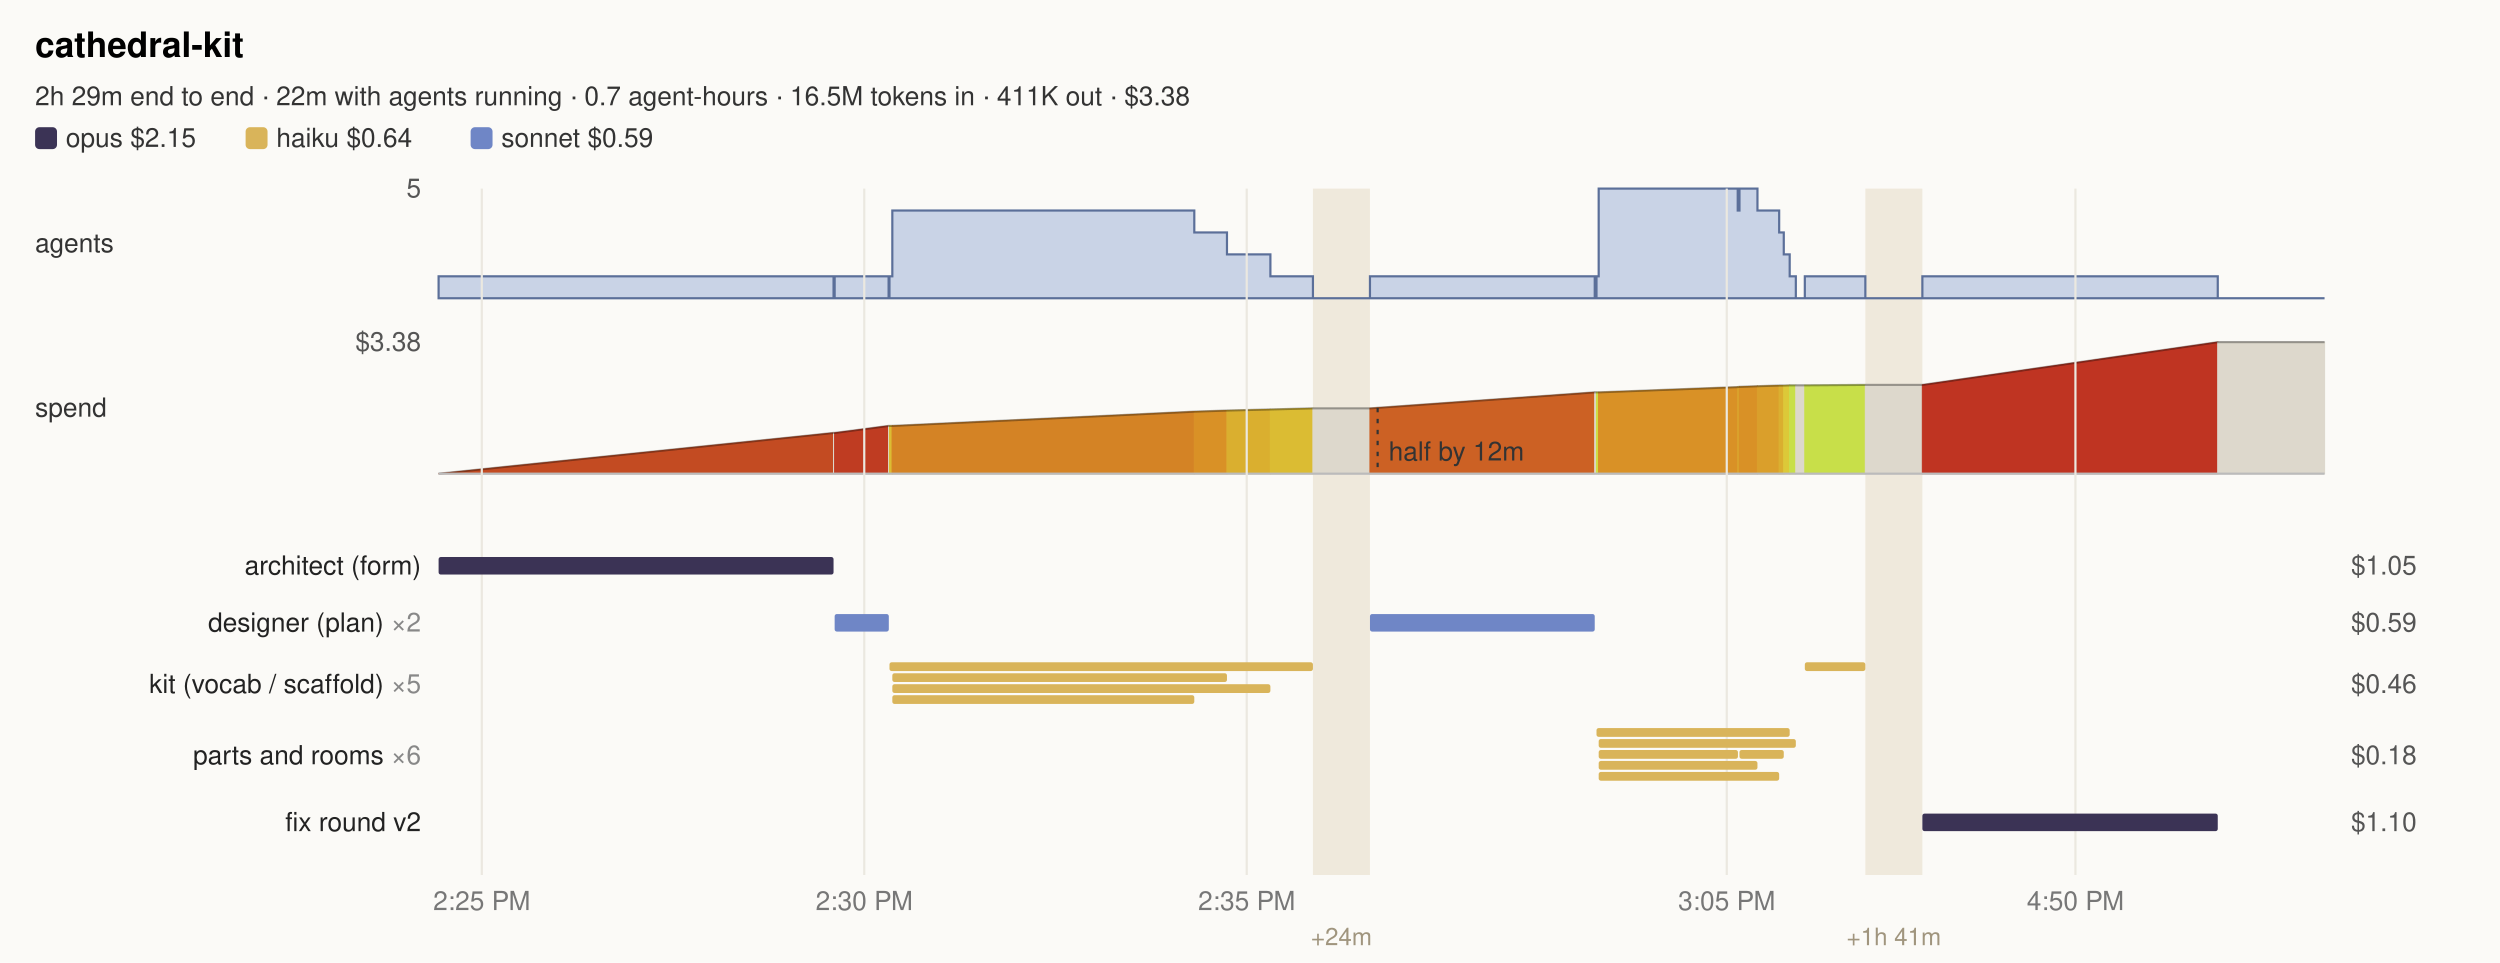
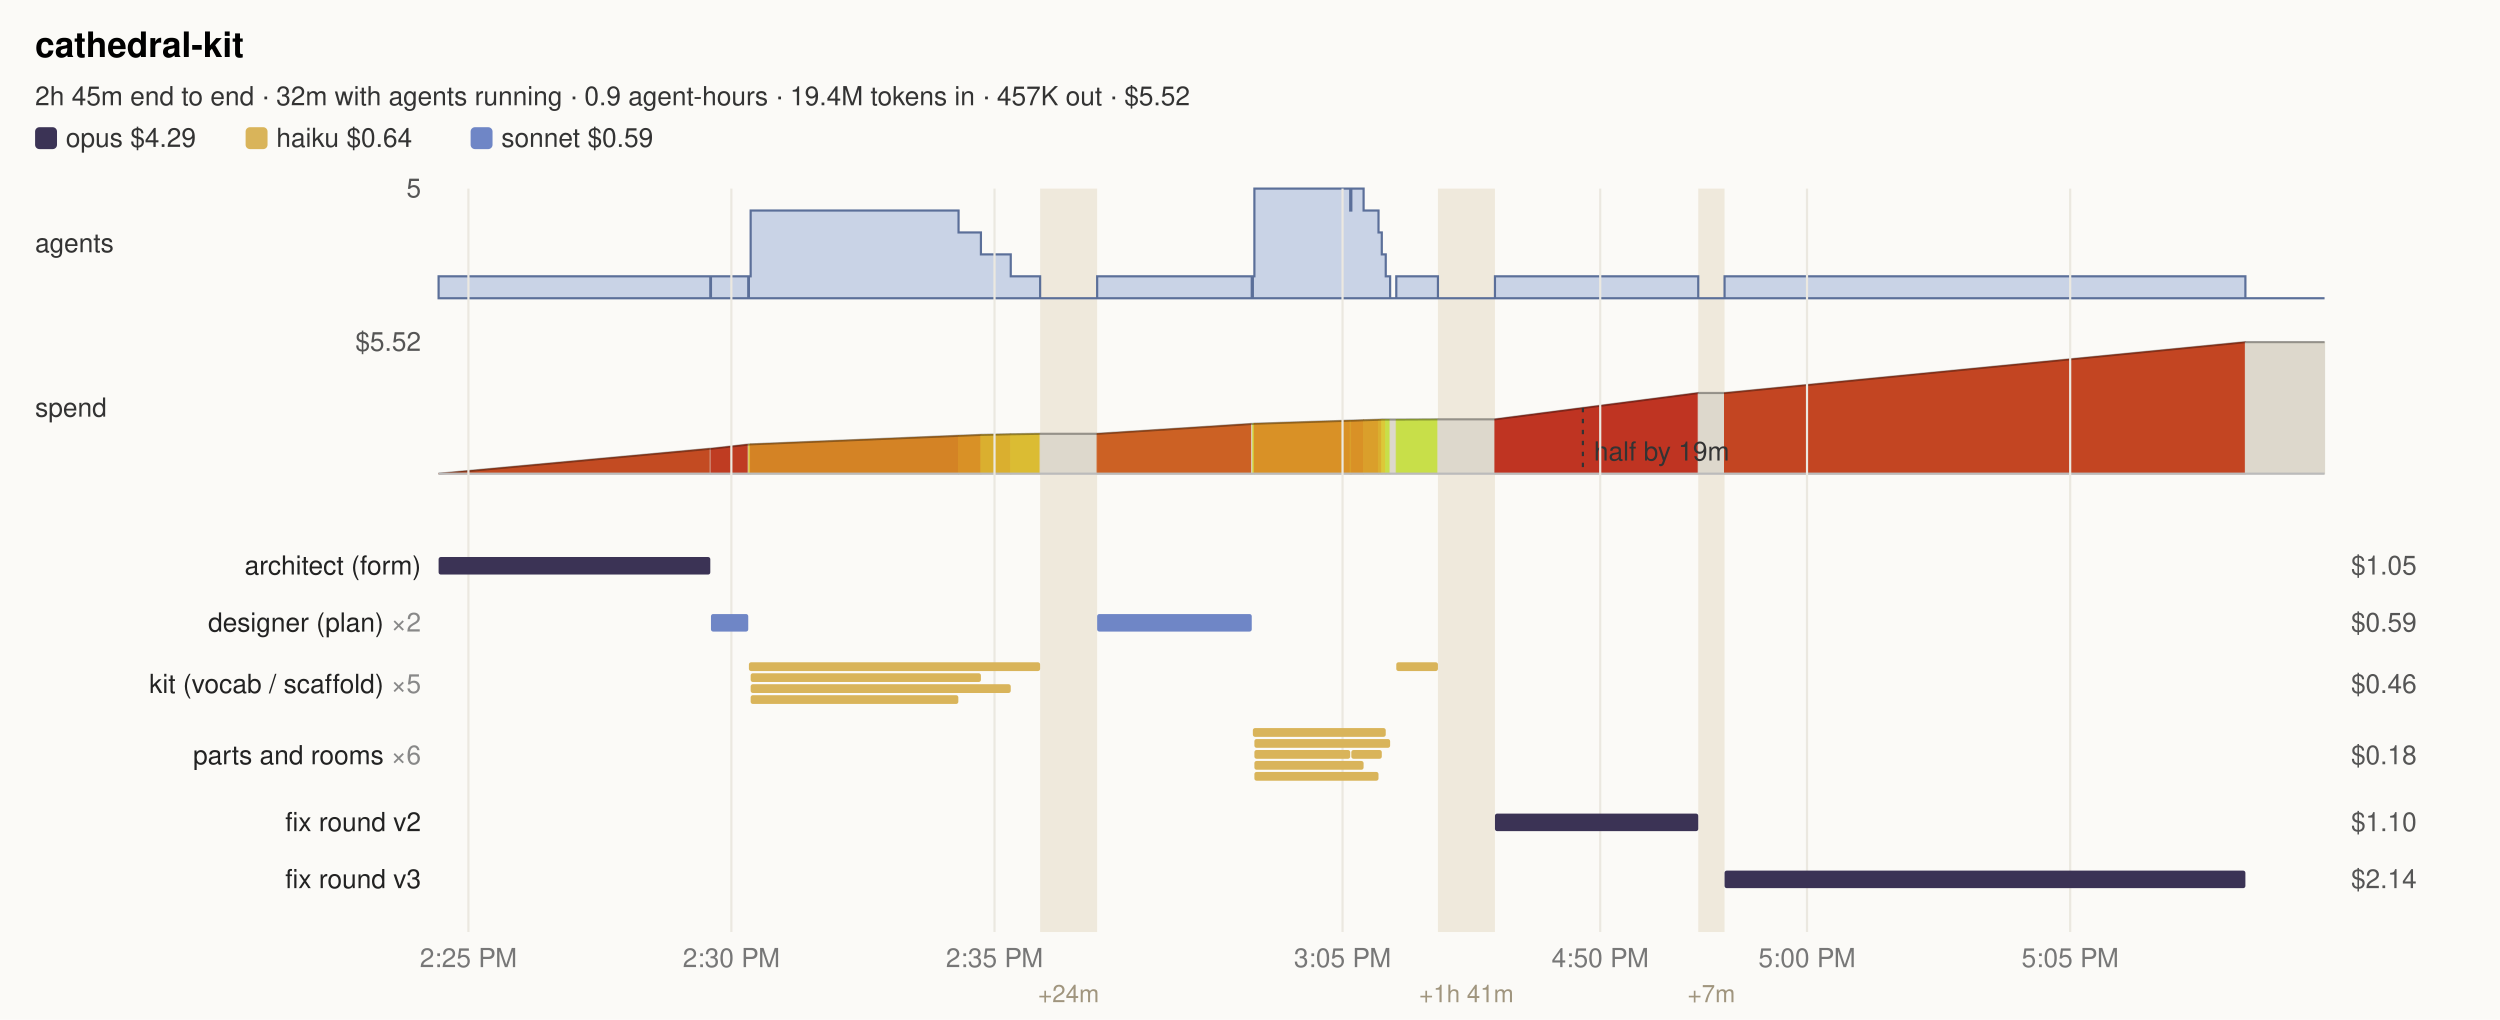
- <svg xmlns="http://www.w3.org/2000/svg" width="1140" height="439" font-family="Helvetica,Arial,sans-serif" font-size="12">
+ <svg xmlns="http://www.w3.org/2000/svg" width="1140" height="465" font-family="Helvetica,Arial,sans-serif" font-size="12">
  <defs>
    <pattern id="idle" width="8" height="8" patternUnits="userSpaceOnUse" patternTransform="rotate(45)">
      <rect width="8" height="8" fill="#f4f0e6" />
      <line x1="0" y1="0" x2="0" y2="8" stroke="#e6dfcd" stroke-width="3" />
    </pattern>
  </defs>
  <rect width="100%" height="100%" fill="#fbfaf7" />
-   <rect x="598.7" y="86" width="26.0" height="313" fill="#efe9dc" />
-   <rect x="850.6" y="86" width="26.0" height="313" fill="#efe9dc" />
+   <rect x="474.3" y="86" width="26.0" height="339" fill="#efe9dc" />
+   <rect x="655.7" y="86" width="26.0" height="339" fill="#efe9dc" />
+   <rect x="774.4" y="86" width="12.0" height="339" fill="#efe9dc" />
  <text x="16" y="26" font-size="16" font-weight="bold">cathedral-kit</text>
-   <text x="16" y="48" fill="#333">2h 29m end to end · 22m with agents running · 0.7 agent-hours · 16.5M tokens in · 411K out · $3.38</text>
+   <text x="16" y="48" fill="#333">2h 45m end to end · 32m with agents running · 0.9 agent-hours · 19.4M tokens in · 457K out · $5.52</text>
  <rect x="16" y="58" width="10" height="10" rx="2" fill="#3b3355" />
-   <text x="30" y="67" fill="#333">opus $2.15</text>
+   <text x="30" y="67" fill="#333">opus $4.29</text>
  <rect x="112" y="58" width="10" height="10" rx="2" fill="#d9b45a" />
  <text x="126" y="67" fill="#333">haiku $0.64</text>
  <rect x="214.6" y="58" width="10" height="10" rx="2" fill="#6f86c6" />
  <text x="228.6" y="67" fill="#333">sonnet $0.59</text>
  <text x="16" y="115" fill="#333">agents</text>
  <text x="192" y="90" text-anchor="end" fill="#555">5</text>
-   <polygon points="200,136 200.0,136.0 200.0,126.0 380.1,126.0 380.1,136.0 380.6,136.0 380.6,126.0 405.2,126.0 405.2,136.0 405.6,136.0 405.6,126.0 406.9,126.0 406.9,116.0 406.9,116.0 406.9,106.0 406.9,106.0 406.9,96.0 544.6,96.0 544.6,106.0 559.5,106.0 559.5,116.0 579.3,116.0 579.3,126.0 598.7,126.0 598.7,136.0 624.7,136.0 624.7,126.0 727.2,126.0 727.2,136.0 728.0,136.0 728.0,126.0 729.0,126.0 729.0,116.0 729.0,116.0 729.0,106.0 729.0,106.0 729.0,96.0 729.0,96.0 729.0,86.0 792.4,86.0 792.4,96.0 793.2,96.0 793.2,86.0 801.4,86.0 801.4,96.0 811.3,96.0 811.3,106.0 813.4,106.0 813.4,116.0 816.1,116.0 816.1,126.0 818.9,126.0 818.9,136.0 823.0,136.0 823.0,126.0 850.6,126.0 850.6,136.0 876.6,136.0 876.6,126.0 1011.3,126.0 1011.3,136.0 1060,136" fill="#c9d3e6" stroke="#5b6f99" stroke-width="1" />
-   <polygon points="200.0,216 200.0,216.0 380.1,197.4 380.1,216" fill="hsl(15,70%,45%)" stroke="hsl(15,70%,45%)" stroke-width="0.5" />
-   <polygon points="380.1,216 380.1,197.4 380.6,197.4 380.6,216" fill="#ddd8cc" stroke="#ddd8cc" stroke-width="0.5" />
-   <polygon points="380.6,216 380.6,197.4 405.2,194.2 405.2,216" fill="hsl(10,70%,44%)" stroke="hsl(10,70%,44%)" stroke-width="0.5" />
-   <polygon points="405.2,216 405.2,194.2 405.6,194.2 405.6,216" fill="#ddd8cc" stroke="#ddd8cc" stroke-width="0.5" />
-   <polygon points="405.6,216 405.6,194.2 406.9,194.2 406.9,216" fill="hsl(49,70%,53%)" stroke="hsl(49,70%,53%)" stroke-width="0.5" />
-   <polygon points="406.9,216 406.9,194.2 406.9,194.2 406.9,216" fill="hsl(38,70%,51%)" stroke="hsl(38,70%,51%)" stroke-width="0.5" />
-   <polygon points="406.9,216 406.9,194.2 406.9,194.2 406.9,216" fill="hsl(36,70%,50%)" stroke="hsl(36,70%,50%)" stroke-width="0.5" />
-   <polygon points="406.9,216 406.9,194.2 544.6,187.7 544.6,216" fill="hsl(32,70%,49%)" stroke="hsl(32,70%,49%)" stroke-width="0.5" />
-   <polygon points="544.6,216 544.6,187.7 559.5,187.2 559.5,216" fill="hsl(36,70%,50%)" stroke="hsl(36,70%,50%)" stroke-width="0.5" />
-   <polygon points="559.5,216 559.5,187.2 579.3,186.7 579.3,216" fill="hsl(45,70%,52%)" stroke="hsl(45,70%,52%)" stroke-width="0.5" />
-   <polygon points="579.3,216 579.3,186.7 598.7,186.2 598.7,216" fill="hsl(49,70%,53%)" stroke="hsl(49,70%,53%)" stroke-width="0.5" />
-   <polygon points="598.7,216 598.7,186.2 624.7,186.2 624.7,216" fill="#ddd8cc" stroke="#ddd8cc" stroke-width="0.5" />
-   <polygon points="624.7,216 624.7,186.2 727.2,178.9 727.2,216" fill="hsl(22,70%,47%)" stroke="hsl(22,70%,47%)" stroke-width="0.5" />
-   <polygon points="727.2,216 727.2,178.9 728.0,178.9 728.0,216" fill="#ddd8cc" stroke="#ddd8cc" stroke-width="0.5" />
-   <polygon points="728.0,216 728.0,178.9 729.0,178.9 729.0,216" fill="hsl(66,70%,57%)" stroke="hsl(66,70%,57%)" stroke-width="0.5" />
-   <polygon points="729.0,216 729.0,178.9 729.0,178.9 729.0,216" fill="hsl(53,70%,54%)" stroke="hsl(53,70%,54%)" stroke-width="0.5" />
-   <polygon points="729.0,216 729.0,178.9 729.0,178.9 729.0,216" fill="hsl(46,70%,53%)" stroke="hsl(46,70%,53%)" stroke-width="0.5" />
-   <polygon points="729.0,216 729.0,178.9 729.0,178.9 729.0,216" fill="hsl(40,70%,51%)" stroke="hsl(40,70%,51%)" stroke-width="0.5" />
-   <polygon points="729.0,216 729.0,178.9 792.4,176.5 792.4,216" fill="hsl(36,70%,50%)" stroke="hsl(36,70%,50%)" stroke-width="0.5" />
-   <polygon points="792.4,216 792.4,176.5 793.2,176.4 793.2,216" fill="hsl(41,70%,51%)" stroke="hsl(41,70%,51%)" stroke-width="0.5" />
-   <polygon points="793.2,216 793.2,176.4 801.4,176.1 801.4,216" fill="hsl(36,70%,50%)" stroke="hsl(36,70%,50%)" stroke-width="0.5" />
-   <polygon points="801.4,216 801.4,176.1 811.3,175.8 811.3,216" fill="hsl(40,70%,51%)" stroke="hsl(40,70%,51%)" stroke-width="0.5" />
-   <polygon points="811.3,216 811.3,175.8 813.4,175.8 813.4,216" fill="hsl(45,70%,52%)" stroke="hsl(45,70%,52%)" stroke-width="0.5" />
-   <polygon points="813.4,216 813.4,175.8 816.1,175.7 816.1,216" fill="hsl(53,70%,54%)" stroke="hsl(53,70%,54%)" stroke-width="0.5" />
-   <polygon points="816.1,216 816.1,175.7 818.9,175.7 818.9,216" fill="hsl(69,70%,58%)" stroke="hsl(69,70%,58%)" stroke-width="0.5" />
-   <polygon points="818.9,216 818.9,175.7 823.0,175.7 823.0,216" fill="#ddd8cc" stroke="#ddd8cc" stroke-width="0.5" />
-   <polygon points="823.0,216 823.0,175.7 850.6,175.5 850.6,216" fill="hsl(69,70%,58%)" stroke="hsl(69,70%,58%)" stroke-width="0.5" />
-   <polygon points="850.6,216 850.6,175.5 876.6,175.5 876.6,216" fill="#ddd8cc" stroke="#ddd8cc" stroke-width="0.5" />
-   <polygon points="876.6,216 876.6,175.5 1011.3,156.0 1011.3,216" fill="hsl(7,70%,44%)" stroke="hsl(7,70%,44%)" stroke-width="0.5" />
-   <polygon points="1011.3,216 1011.3,156.0 1060.0,156.0 1060.0,216" fill="#ddd8cc" stroke="#ddd8cc" stroke-width="0.5" />
-   <polyline points="200.0,216.0 380.1,197.4 380.1,197.4 380.6,197.4 380.6,197.4 405.2,194.2 405.2,194.2 405.6,194.2 405.6,194.2 406.9,194.2 406.9,194.2 406.9,194.2 406.9,194.2 406.9,194.2 406.9,194.2 544.6,187.7 544.6,187.7 559.5,187.2 559.5,187.2 579.3,186.7 579.3,186.7 598.7,186.2 598.7,186.2 624.7,186.2 624.7,186.2 727.2,178.9 727.2,178.9 728.0,178.9 728.0,178.9 729.0,178.9 729.0,178.9 729.0,178.9 729.0,178.9 729.0,178.9 729.0,178.9 729.0,178.9 729.0,178.9 792.4,176.5 792.4,176.5 793.2,176.4 793.2,176.4 801.4,176.1 801.4,176.1 811.3,175.8 811.3,175.8 813.4,175.8 813.4,175.8 816.1,175.7 816.1,175.7 818.9,175.7 818.9,175.7 823.0,175.7 823.0,175.7 850.6,175.5 850.6,175.5 876.6,175.5 876.6,175.5 1011.3,156.0 1011.3,156.0 1060.0,156.0" fill="none" stroke="#0005" stroke-width="1" />
+   <polygon points="200,136 200.0,136.0 200.0,126.0 323.9,126.0 323.9,136.0 324.2,136.0 324.2,126.0 341.2,126.0 341.2,136.0 341.5,136.0 341.5,126.0 342.3,126.0 342.3,116.0 342.3,116.0 342.3,106.0 342.3,106.0 342.3,96.0 437.1,96.0 437.1,106.0 447.3,106.0 447.3,116.0 460.9,116.0 460.9,126.0 474.3,126.0 474.3,136.0 500.3,136.0 500.3,126.0 570.8,126.0 570.8,136.0 571.3,136.0 571.3,126.0 572.0,126.0 572.0,116.0 572.0,116.0 572.0,106.0 572.0,106.0 572.0,96.0 572.0,96.0 572.0,86.0 615.7,86.0 615.7,96.0 616.2,96.0 616.2,86.0 621.8,86.0 621.8,96.0 628.6,96.0 628.6,106.0 630.1,106.0 630.1,116.0 631.9,116.0 631.9,126.0 633.9,126.0 633.9,136.0 636.7,136.0 636.7,126.0 655.7,126.0 655.7,136.0 681.7,136.0 681.7,126.0 774.4,126.0 774.4,136.0 786.4,136.0 786.4,126.0 1023.9,126.0 1023.9,136.0 1060,136" fill="#c9d3e6" stroke="#5b6f99" stroke-width="1" />
+   <polygon points="200.0,216 200.0,216.0 323.9,204.6 323.9,216" fill="hsl(15,70%,45%)" stroke="hsl(15,70%,45%)" stroke-width="0.5" />
+   <polygon points="323.9,216 323.9,204.6 324.2,204.6 324.2,216" fill="#ddd8cc" stroke="#ddd8cc" stroke-width="0.5" />
+   <polygon points="324.2,216 324.2,204.6 341.2,202.7 341.2,216" fill="hsl(10,70%,44%)" stroke="hsl(10,70%,44%)" stroke-width="0.5" />
+   <polygon points="341.2,216 341.2,202.7 341.5,202.7 341.5,216" fill="#ddd8cc" stroke="#ddd8cc" stroke-width="0.5" />
+   <polygon points="341.5,216 341.5,202.7 342.3,202.6 342.3,216" fill="hsl(49,70%,53%)" stroke="hsl(49,70%,53%)" stroke-width="0.5" />
+   <polygon points="342.3,216 342.3,202.6 342.3,202.6 342.3,216" fill="hsl(38,70%,51%)" stroke="hsl(38,70%,51%)" stroke-width="0.5" />
+   <polygon points="342.3,216 342.3,202.6 342.3,202.6 342.3,216" fill="hsl(36,70%,50%)" stroke="hsl(36,70%,50%)" stroke-width="0.5" />
+   <polygon points="342.3,216 342.3,202.6 437.1,198.7 437.1,216" fill="hsl(32,70%,49%)" stroke="hsl(32,70%,49%)" stroke-width="0.5" />
+   <polygon points="437.1,216 437.1,198.7 447.3,198.3 447.3,216" fill="hsl(36,70%,50%)" stroke="hsl(36,70%,50%)" stroke-width="0.5" />
+   <polygon points="447.3,216 447.3,198.3 460.9,198.0 460.9,216" fill="hsl(45,70%,52%)" stroke="hsl(45,70%,52%)" stroke-width="0.5" />
+   <polygon points="460.9,216 460.9,198.0 474.3,197.8 474.3,216" fill="hsl(49,70%,53%)" stroke="hsl(49,70%,53%)" stroke-width="0.5" />
+   <polygon points="474.3,216 474.3,197.8 500.3,197.8 500.3,216" fill="#ddd8cc" stroke="#ddd8cc" stroke-width="0.5" />
+   <polygon points="500.3,216 500.3,197.8 570.8,193.3 570.8,216" fill="hsl(22,70%,47%)" stroke="hsl(22,70%,47%)" stroke-width="0.5" />
+   <polygon points="570.8,216 570.8,193.3 571.3,193.3 571.3,216" fill="#ddd8cc" stroke="#ddd8cc" stroke-width="0.5" />
+   <polygon points="571.3,216 571.3,193.3 572.0,193.2 572.0,216" fill="hsl(66,70%,57%)" stroke="hsl(66,70%,57%)" stroke-width="0.5" />
+   <polygon points="572.0,216 572.0,193.2 572.0,193.2 572.0,216" fill="hsl(53,70%,54%)" stroke="hsl(53,70%,54%)" stroke-width="0.5" />
+   <polygon points="572.0,216 572.0,193.2 572.0,193.2 572.0,216" fill="hsl(46,70%,53%)" stroke="hsl(46,70%,53%)" stroke-width="0.5" />
+   <polygon points="572.0,216 572.0,193.2 572.0,193.2 572.0,216" fill="hsl(40,70%,51%)" stroke="hsl(40,70%,51%)" stroke-width="0.5" />
+   <polygon points="572.0,216 572.0,193.2 615.7,191.8 615.7,216" fill="hsl(36,70%,50%)" stroke="hsl(36,70%,50%)" stroke-width="0.5" />
+   <polygon points="615.7,216 615.7,191.8 616.2,191.8 616.2,216" fill="hsl(41,70%,51%)" stroke="hsl(41,70%,51%)" stroke-width="0.5" />
+   <polygon points="616.2,216 616.2,191.8 621.8,191.6 621.8,216" fill="hsl(36,70%,50%)" stroke="hsl(36,70%,50%)" stroke-width="0.5" />
+   <polygon points="621.8,216 621.8,191.6 628.6,191.4 628.6,216" fill="hsl(40,70%,51%)" stroke="hsl(40,70%,51%)" stroke-width="0.5" />
+   <polygon points="628.6,216 628.6,191.4 630.1,191.3 630.1,216" fill="hsl(45,70%,52%)" stroke="hsl(45,70%,52%)" stroke-width="0.5" />
+   <polygon points="630.1,216 630.1,191.3 631.9,191.3 631.9,216" fill="hsl(53,70%,54%)" stroke="hsl(53,70%,54%)" stroke-width="0.5" />
+   <polygon points="631.9,216 631.9,191.3 633.9,191.3 633.9,216" fill="hsl(69,70%,58%)" stroke="hsl(69,70%,58%)" stroke-width="0.5" />
+   <polygon points="633.9,216 633.9,191.3 636.7,191.3 636.7,216" fill="#ddd8cc" stroke="#ddd8cc" stroke-width="0.5" />
+   <polygon points="636.7,216 636.7,191.3 655.7,191.2 655.7,216" fill="hsl(69,70%,58%)" stroke="hsl(69,70%,58%)" stroke-width="0.5" />
+   <polygon points="655.7,216 655.7,191.2 681.7,191.2 681.7,216" fill="#ddd8cc" stroke="#ddd8cc" stroke-width="0.5" />
+   <polygon points="681.7,216 681.7,191.2 774.4,179.2 774.4,216" fill="hsl(7,70%,44%)" stroke="hsl(7,70%,44%)" stroke-width="0.5" />
+   <polygon points="774.4,216 774.4,179.2 786.4,179.2 786.4,216" fill="#ddd8cc" stroke="#ddd8cc" stroke-width="0.5" />
+   <polygon points="786.4,216 786.4,179.2 1023.9,156.0 1023.9,216" fill="hsl(13,70%,45%)" stroke="hsl(13,70%,45%)" stroke-width="0.5" />
+   <polygon points="1023.9,216 1023.9,156.0 1060.0,156.0 1060.0,216" fill="#ddd8cc" stroke="#ddd8cc" stroke-width="0.5" />
+   <polyline points="200.0,216.0 323.9,204.6 323.9,204.6 324.2,204.6 324.2,204.6 341.2,202.7 341.2,202.7 341.5,202.7 341.5,202.7 342.3,202.6 342.3,202.6 342.3,202.6 342.3,202.6 342.3,202.6 342.3,202.6 437.1,198.7 437.1,198.7 447.3,198.3 447.3,198.3 460.9,198.0 460.9,198.0 474.3,197.8 474.3,197.8 500.3,197.8 500.3,197.8 570.8,193.3 570.8,193.3 571.3,193.3 571.3,193.3 572.0,193.2 572.0,193.2 572.0,193.2 572.0,193.2 572.0,193.2 572.0,193.2 572.0,193.2 572.0,193.2 615.7,191.8 615.7,191.8 616.2,191.8 616.2,191.8 621.8,191.6 621.8,191.6 628.6,191.4 628.6,191.4 630.1,191.3 630.1,191.3 631.9,191.3 631.9,191.3 633.9,191.3 633.9,191.3 636.7,191.3 636.7,191.3 655.7,191.2 655.7,191.2 681.7,191.2 681.7,191.2 774.4,179.2 774.4,179.2 786.4,179.2 786.4,179.2 1023.9,156.0 1023.9,156.0 1060.0,156.0" fill="none" stroke="#0005" stroke-width="1" />
  <line x1="200" y1="216" x2="1060" y2="216" stroke="#bbb" />
-   <text x="192" y="160" text-anchor="end" fill="#555">$3.38</text>
+   <text x="192" y="160" text-anchor="end" fill="#555">$5.52</text>
  <text x="16" y="190" fill="#333">spend</text>
-   <line x1="628.2" y1="186" x2="628.2" y2="216" stroke="#333" stroke-dasharray="2 3" />
-   <text x="633.2" y="210" fill="#333">half by 12m</text>
-   <line x1="219.7" y1="86" x2="219.7" y2="399" stroke="#ebe8e0" />
-   <text x="219.7" y="415" text-anchor="middle" fill="#777">2:25 PM</text>
-   <line x1="394.1" y1="86" x2="394.1" y2="399" stroke="#ebe8e0" />
-   <text x="394.1" y="415" text-anchor="middle" fill="#777">2:30 PM</text>
-   <line x1="568.5" y1="86" x2="568.5" y2="399" stroke="#ebe8e0" />
-   <text x="568.5" y="415" text-anchor="middle" fill="#777">2:35 PM</text>
-   <line x1="787.4" y1="86" x2="787.4" y2="399" stroke="#ebe8e0" />
-   <text x="787.4" y="415" text-anchor="middle" fill="#777">3:05 PM</text>
-   <line x1="946.4" y1="86" x2="946.4" y2="399" stroke="#ebe8e0" />
-   <text x="946.4" y="415" text-anchor="middle" fill="#777">4:50 PM</text>
-   <text x="863.6" y="431" text-anchor="middle" fill="#a0957e" font-size="11">+1h 41m</text>
-   <text x="611.7" y="431" text-anchor="middle" fill="#a0957e" font-size="11">+24m</text>
+   <line x1="721.8" y1="186" x2="721.8" y2="216" stroke="#333" stroke-dasharray="2 3" />
+   <text x="726.8" y="210" fill="#333">half by 19m</text>
+   <line x1="213.6" y1="86" x2="213.6" y2="425" stroke="#ebe8e0" />
+   <text x="213.6" y="441" text-anchor="middle" fill="#777">2:25 PM</text>
+   <line x1="333.5" y1="86" x2="333.5" y2="425" stroke="#ebe8e0" />
+   <text x="333.5" y="441" text-anchor="middle" fill="#777">2:30 PM</text>
+   <line x1="453.5" y1="86" x2="453.5" y2="425" stroke="#ebe8e0" />
+   <text x="453.5" y="441" text-anchor="middle" fill="#777">2:35 PM</text>
+   <line x1="612.2" y1="86" x2="612.2" y2="425" stroke="#ebe8e0" />
+   <text x="612.2" y="441" text-anchor="middle" fill="#777">3:05 PM</text>
+   <line x1="729.7" y1="86" x2="729.7" y2="425" stroke="#ebe8e0" />
+   <text x="729.7" y="441" text-anchor="middle" fill="#777">4:50 PM</text>
+   <line x1="824.0" y1="86" x2="824.0" y2="425" stroke="#ebe8e0" />
+   <text x="824.0" y="441" text-anchor="middle" fill="#777">5:00 PM</text>
+   <line x1="944.0" y1="86" x2="944.0" y2="425" stroke="#ebe8e0" />
+   <text x="944.0" y="441" text-anchor="middle" fill="#777">5:05 PM</text>
+   <text x="668.7" y="457" text-anchor="middle" fill="#a0957e" font-size="11">+1h 41m</text>
+   <text x="487.3" y="457" text-anchor="middle" fill="#a0957e" font-size="11">+24m</text>
+   <text x="780.4" y="457" text-anchor="middle" fill="#a0957e" font-size="11">+7m</text>
  <text x="192" y="262" text-anchor="end" fill="#222">architect (form)</text>
-   <rect x="200.0" y="254.0" width="180.1" height="8" rx="1" fill="#3b3355" />
+   <rect x="200.0" y="254.0" width="123.9" height="8" rx="1" fill="#3b3355" />
  <text x="1072" y="262" fill="#555">$1.05</text>
  <text x="192" y="288" text-anchor="end" fill="#222">designer (plan) <tspan fill="#888">×2</tspan>
  </text>
-   <rect x="380.6" y="280.0" width="24.7" height="8" rx="1" fill="#6f86c6" />
-   <rect x="624.7" y="280.0" width="102.5" height="8" rx="1" fill="#6f86c6" />
+   <rect x="324.2" y="280.0" width="17.0" height="8" rx="1" fill="#6f86c6" />
+   <rect x="500.3" y="280.0" width="70.5" height="8" rx="1" fill="#6f86c6" />
  <text x="1072" y="288" fill="#555">$0.59</text>
  <text x="192" y="316" text-anchor="end" fill="#222">kit (vocab / scaffold) <tspan fill="#888">×5</tspan>
  </text>
-   <rect x="405.6" y="302.0" width="193.1" height="4" rx="1" fill="#d9b45a" />
-   <rect x="406.9" y="307.0" width="152.6" height="4" rx="1" fill="#d9b45a" />
-   <rect x="406.9" y="312.0" width="172.4" height="4" rx="1" fill="#d9b45a" />
-   <rect x="406.9" y="317.0" width="137.7" height="4" rx="1" fill="#d9b45a" />
-   <rect x="823.0" y="302.0" width="27.6" height="4" rx="1" fill="#d9b45a" />
+   <rect x="341.5" y="302.0" width="132.8" height="4" rx="1" fill="#d9b45a" />
+   <rect x="342.3" y="307.0" width="105.0" height="4" rx="1" fill="#d9b45a" />
+   <rect x="342.3" y="312.0" width="118.6" height="4" rx="1" fill="#d9b45a" />
+   <rect x="342.3" y="317.0" width="94.7" height="4" rx="1" fill="#d9b45a" />
+   <rect x="636.7" y="302.0" width="19.0" height="4" rx="1" fill="#d9b45a" />
  <text x="1072" y="316" fill="#555">$0.46</text>
  <text x="192" y="348.5" text-anchor="end" fill="#222">parts and rooms <tspan fill="#888">×6</tspan>
  </text>
-   <rect x="728.0" y="332.0" width="88.1" height="4" rx="1" fill="#d9b45a" />
-   <rect x="729.0" y="337.0" width="89.9" height="4" rx="1" fill="#d9b45a" />
-   <rect x="729.0" y="342.0" width="63.5" height="4" rx="1" fill="#d9b45a" />
-   <rect x="729.0" y="347.0" width="72.4" height="4" rx="1" fill="#d9b45a" />
-   <rect x="729.0" y="352.0" width="82.3" height="4" rx="1" fill="#d9b45a" />
-   <rect x="793.2" y="342.0" width="20.2" height="4" rx="1" fill="#d9b45a" />
+   <rect x="571.3" y="332.0" width="60.6" height="4" rx="1" fill="#d9b45a" />
+   <rect x="572.0" y="337.0" width="61.9" height="4" rx="1" fill="#d9b45a" />
+   <rect x="572.0" y="342.0" width="43.7" height="4" rx="1" fill="#d9b45a" />
+   <rect x="572.0" y="347.0" width="49.8" height="4" rx="1" fill="#d9b45a" />
+   <rect x="572.0" y="352.0" width="56.6" height="4" rx="1" fill="#d9b45a" />
+   <rect x="616.2" y="342.0" width="13.9" height="4" rx="1" fill="#d9b45a" />
  <text x="1072" y="348.5" fill="#555">$0.18</text>
  <text x="192" y="379" text-anchor="end" fill="#222">fix round v2</text>
-   <rect x="876.6" y="371.0" width="134.7" height="8" rx="1" fill="#3b3355" />
+   <rect x="681.7" y="371.0" width="92.7" height="8" rx="1" fill="#3b3355" />
  <text x="1072" y="379" fill="#555">$1.10</text>
+   <text x="192" y="405" text-anchor="end" fill="#222">fix round v3</text>
+   <rect x="786.4" y="397.0" width="237.5" height="8" rx="1" fill="#3b3355" />
+   <text x="1072" y="405" fill="#555">$2.14</text>
</svg>
